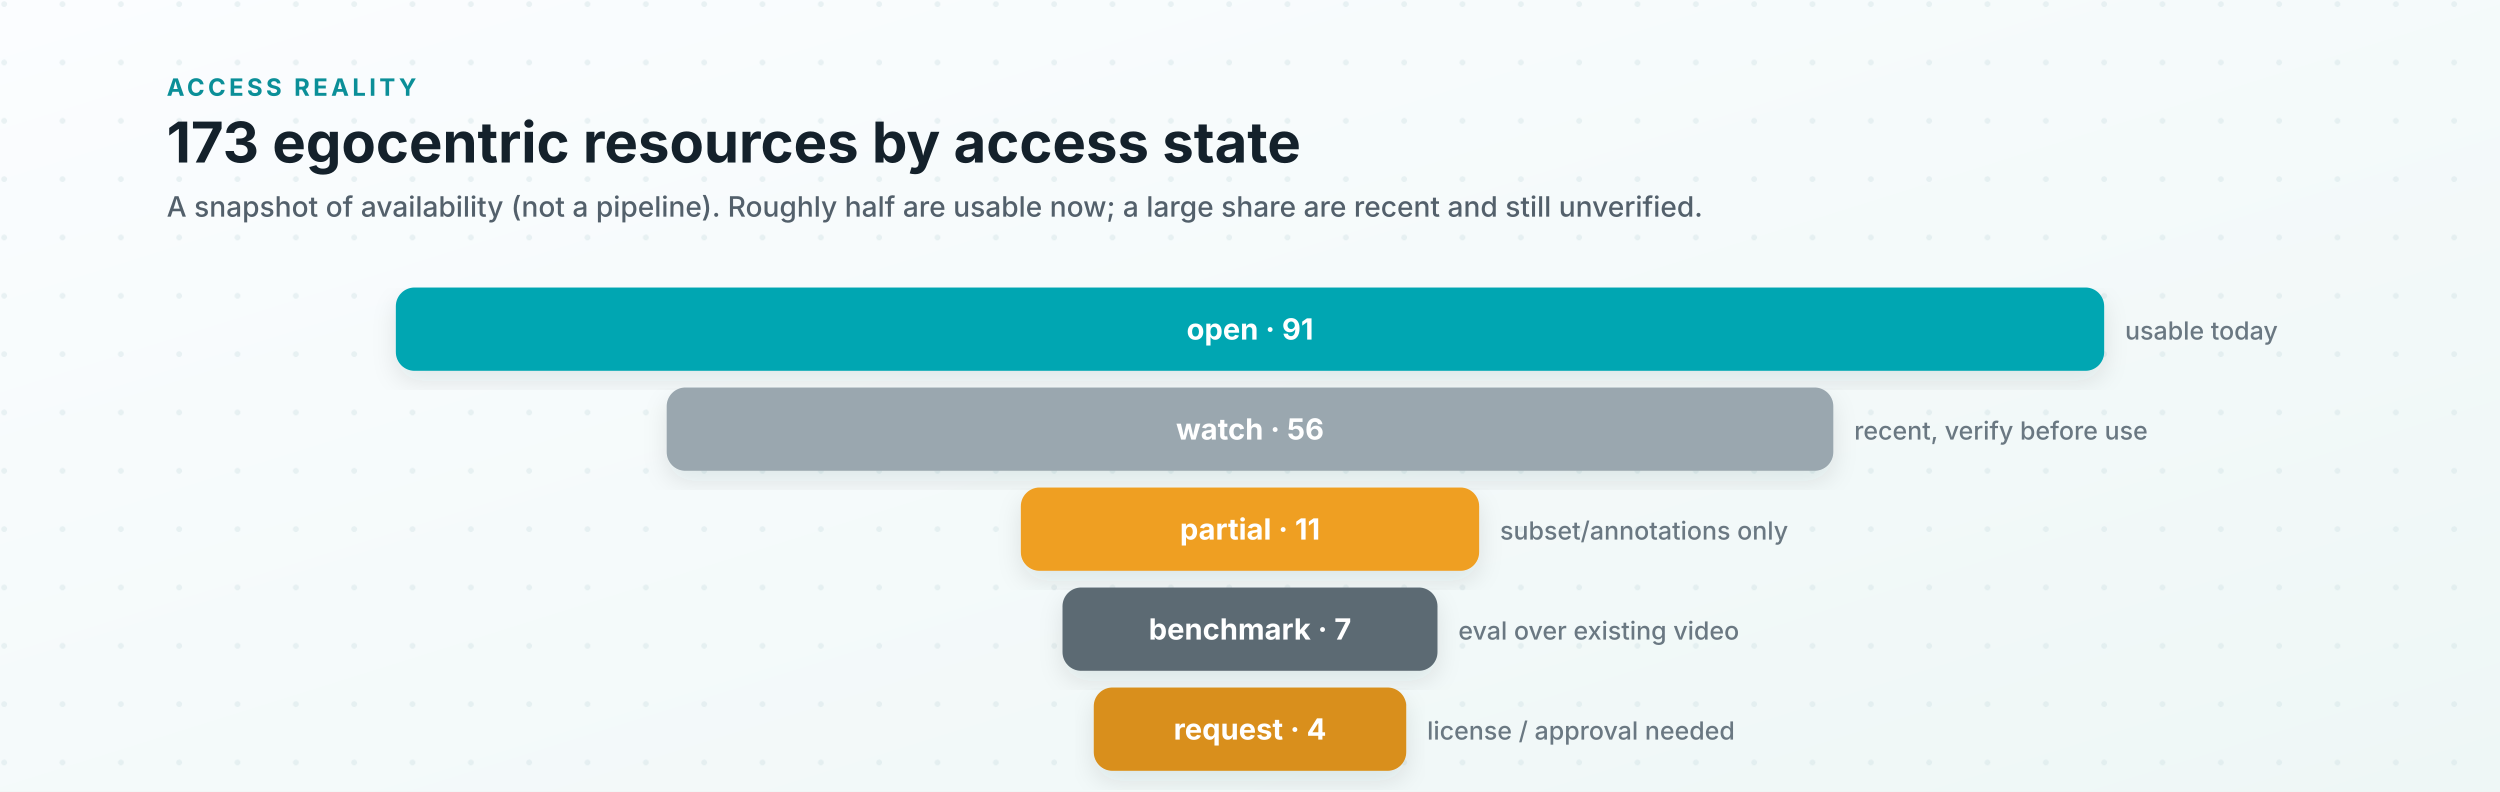
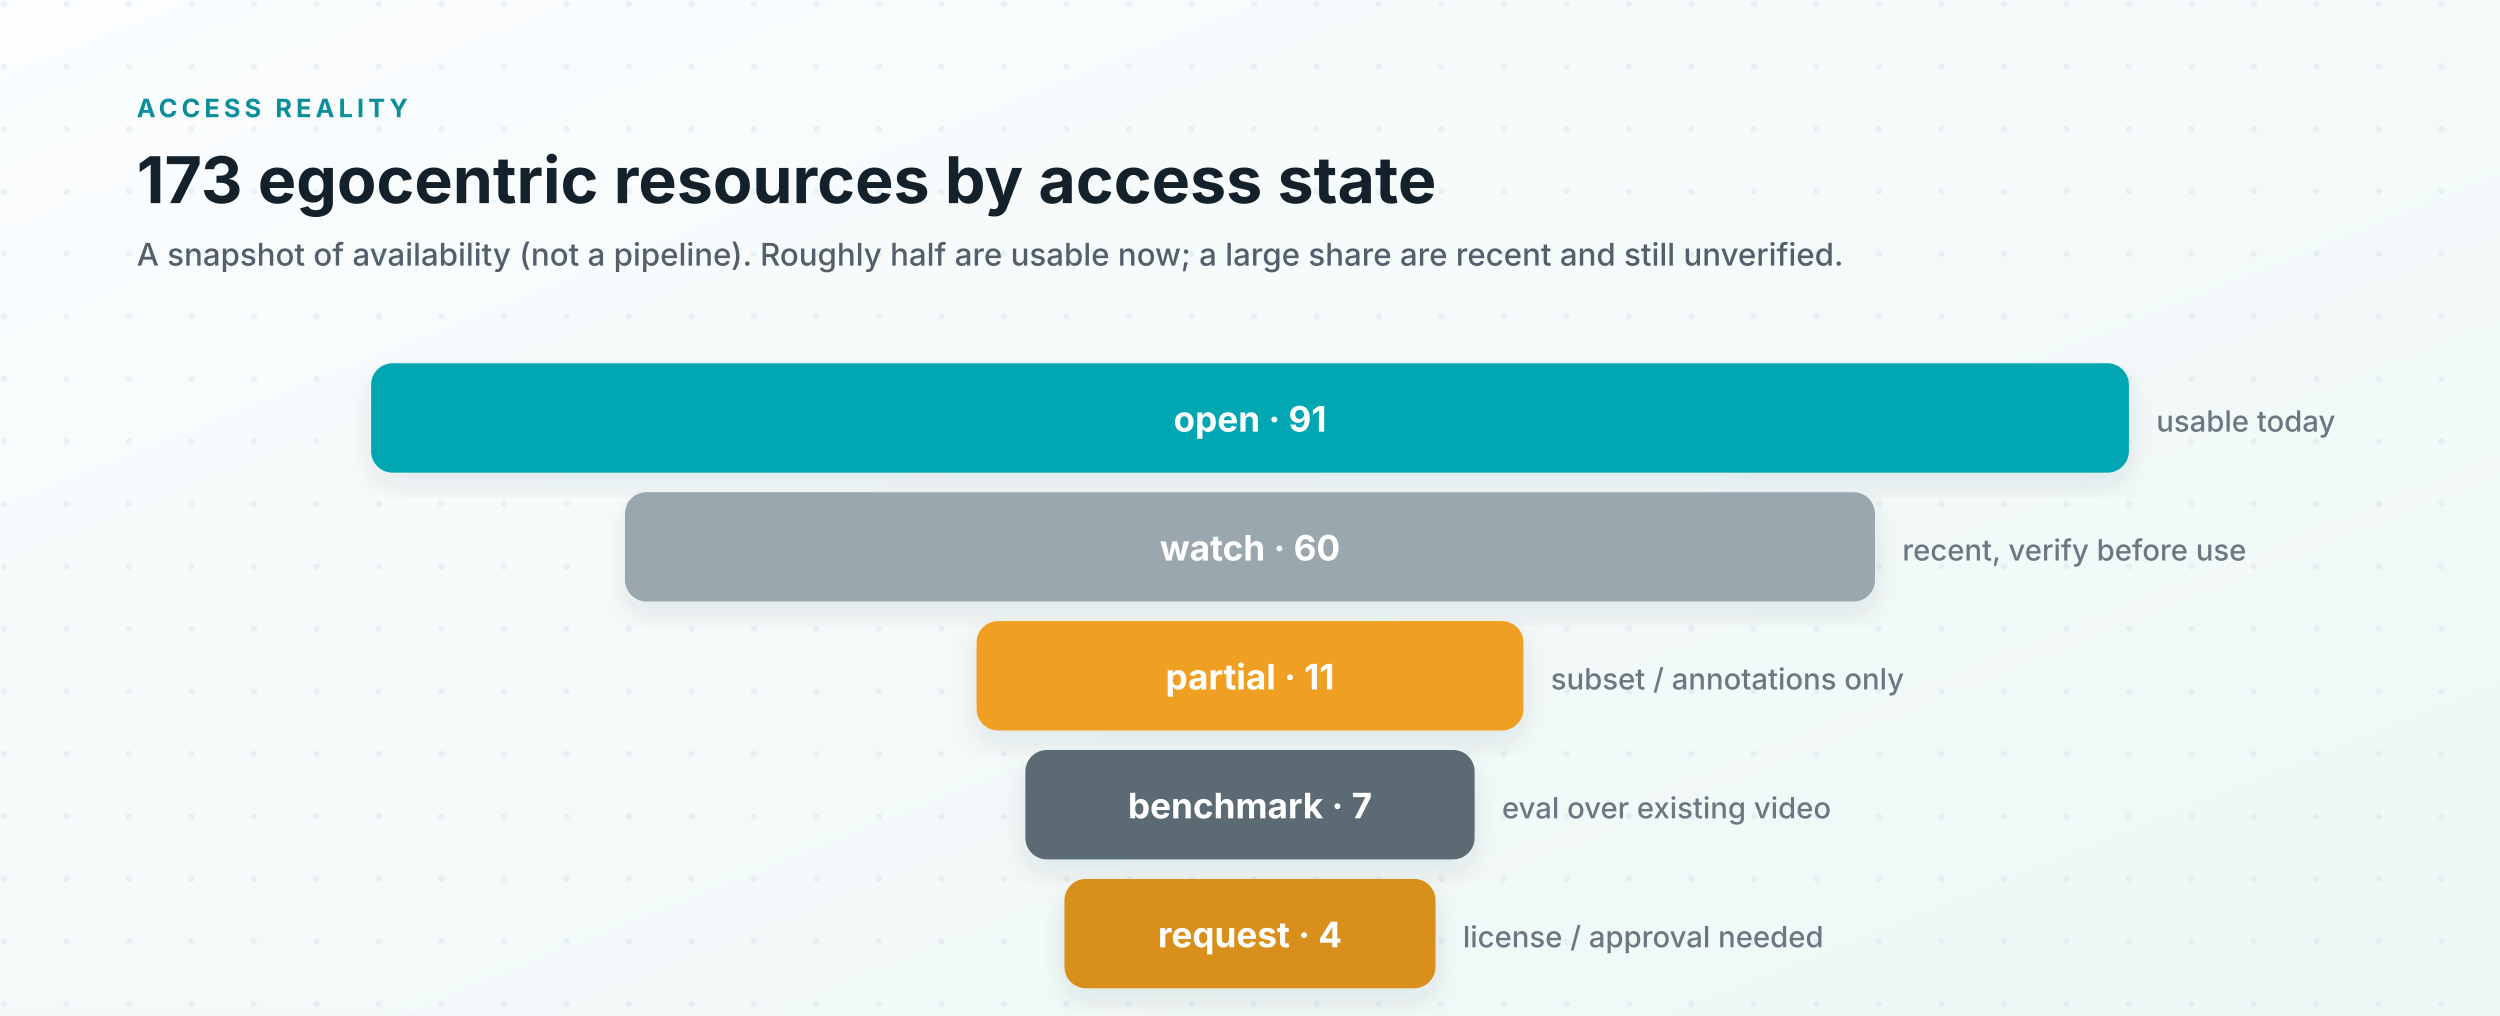
- <svg xmlns="http://www.w3.org/2000/svg" viewBox="0 0 1200 380" role="img" aria-labelledby="title desc">
+ <svg xmlns="http://www.w3.org/2000/svg" viewBox="0 0 1280 520" role="img" aria-labelledby="title desc">
  <defs>
    <linearGradient id="bg" x1="0" x2="1" y1="0" y2="1">
      <stop offset="0" stop-color="#fbfdff" />
      <stop offset="1" stop-color="#eef7f6" />
    </linearGradient>
-     <pattern id="dots" width="28" height="28" patternUnits="userSpaceOnUse">
-       <circle cx="2" cy="2" r="1.4" fill="#cfe0e4" opacity="0.4" />
+     <pattern id="dots" width="32" height="32" patternUnits="userSpaceOnUse">
+       <circle cx="2" cy="2" r="1.6" fill="#cfe0e4" opacity="0.4" />
    </pattern>
    <filter id="shadow" x="-6%" y="-12%" width="112%" height="135%">
-       <feDropShadow dx="0" dy="5" stdDeviation="6" flood-color="#0f2a33" flood-opacity="0.10" />
+       <feDropShadow dx="0" dy="6" stdDeviation="7" flood-color="#0f2a33" flood-opacity="0.10" />
    </filter>
    <style>
      .ink { fill: #14212b; }
-       .kicker { font: 700 11.5px system-ui, -apple-system, "Segoe UI", sans-serif; fill: #0b8f98; letter-spacing: .14em; }
-       .title { font: 700 27px system-ui, -apple-system, "Segoe UI", sans-serif; }
-       .subtitle { font: 500 13.5px system-ui, -apple-system, "Segoe UI", sans-serif; fill: #53606b; }
-       .row { font: 700 14px system-ui, -apple-system, "Segoe UI", sans-serif; fill: #ffffff; }
-       .gloss { font: 500 12px system-ui, -apple-system, "Segoe UI", sans-serif; fill: #6a7882; }
+       .kicker { font: 700 13px system-ui, -apple-system, "Segoe UI", sans-serif; fill: #0b8f98; letter-spacing: .16em; }
+       .title { font: 700 33px system-ui, -apple-system, "Segoe UI", sans-serif; }
+       .subtitle { font: 500 16px system-ui, -apple-system, "Segoe UI", sans-serif; fill: #53606b; }
+       .row { font: 700 18px system-ui, -apple-system, "Segoe UI", sans-serif; fill: #ffffff; }
+       .gloss { font: 500 15px system-ui, -apple-system, "Segoe UI", sans-serif; fill: #6a7882; }
    </style>
  </defs>
-   <rect width="1200" height="380" fill="url(#bg)" />
-   <rect width="1200" height="380" fill="url(#dots)" />
-   <text class="kicker" x="80" y="46">ACCESS REALITY</text>
-   <text class="title ink" x="80" y="78">173 egocentric resources by access state</text>
-   <text class="subtitle" x="80" y="104">A snapshot of availability (not a pipeline). Roughly half are usable now; a large share are recent and still unverified.</text>
-   <rect x="190" y="138" width="820" height="40" rx="9" fill="#00a6b2" filter="url(#shadow)" />
-   <text class="row" x="600" y="163" text-anchor="middle">open · 91</text>
-   <text class="gloss" x="1020" y="163">usable today</text>
-   <rect x="320" y="186" width="560" height="40" rx="9" fill="#9aa7af" filter="url(#shadow)" />
-   <text class="row" x="600" y="211" text-anchor="middle">watch · 56</text>
-   <text class="gloss" x="890" y="211">recent, verify before use</text>
-   <rect x="490" y="234" width="220" height="40" rx="9" fill="#ef9f24" filter="url(#shadow)" />
-   <text class="row" x="600" y="259" text-anchor="middle">partial · 11</text>
-   <text class="gloss" x="720" y="259">subset/annotations only</text>
-   <rect x="510" y="282" width="180" height="40" rx="9" fill="#5b6b73" filter="url(#shadow)" />
-   <text class="row" x="600" y="307" text-anchor="middle">benchmark · 7</text>
-   <text class="gloss" x="700" y="307">eval over existing video</text>
-   <rect x="525" y="330" width="150" height="40" rx="9" fill="#d98f1f" filter="url(#shadow)" />
-   <text class="row" x="600" y="355" text-anchor="middle">request · 4</text>
-   <text class="gloss" x="685" y="355">license / approval needed</text>
+   <rect width="1280" height="520" fill="url(#bg)" />
+   <rect width="1280" height="520" fill="url(#dots)" />
+   <text class="kicker" x="70" y="60">ACCESS REALITY</text>
+   <text class="title ink" x="70" y="104">173 egocentric resources by access state</text>
+   <text class="subtitle" x="70" y="136">A snapshot of availability (not a pipeline). Roughly half are usable now; a large share are recent and still unverified.</text>
+   <rect x="190" y="186" width="900" height="56" rx="11" fill="#00a6b2" filter="url(#shadow)" />
+   <text class="row" x="640" y="221" text-anchor="middle">open · 91</text>
+   <text class="gloss" x="1104" y="221">usable today</text>
+   <rect x="320" y="252" width="640" height="56" rx="11" fill="#9aa7af" filter="url(#shadow)" />
+   <text class="row" x="640" y="287" text-anchor="middle">watch · 60</text>
+   <text class="gloss" x="974" y="287">recent, verify before use</text>
+   <rect x="500" y="318" width="280" height="56" rx="11" fill="#ef9f24" filter="url(#shadow)" />
+   <text class="row" x="640" y="353" text-anchor="middle">partial · 11</text>
+   <text class="gloss" x="794" y="353">subset / annotations only</text>
+   <rect x="525" y="384" width="230" height="56" rx="11" fill="#5b6b73" filter="url(#shadow)" />
+   <text class="row" x="640" y="419" text-anchor="middle">benchmark · 7</text>
+   <text class="gloss" x="769" y="419">eval over existing video</text>
+   <rect x="545" y="450" width="190" height="56" rx="11" fill="#d98f1f" filter="url(#shadow)" />
+   <text class="row" x="640" y="485" text-anchor="middle">request · 4</text>
+   <text class="gloss" x="749" y="485">license / approval needed</text>
</svg>
